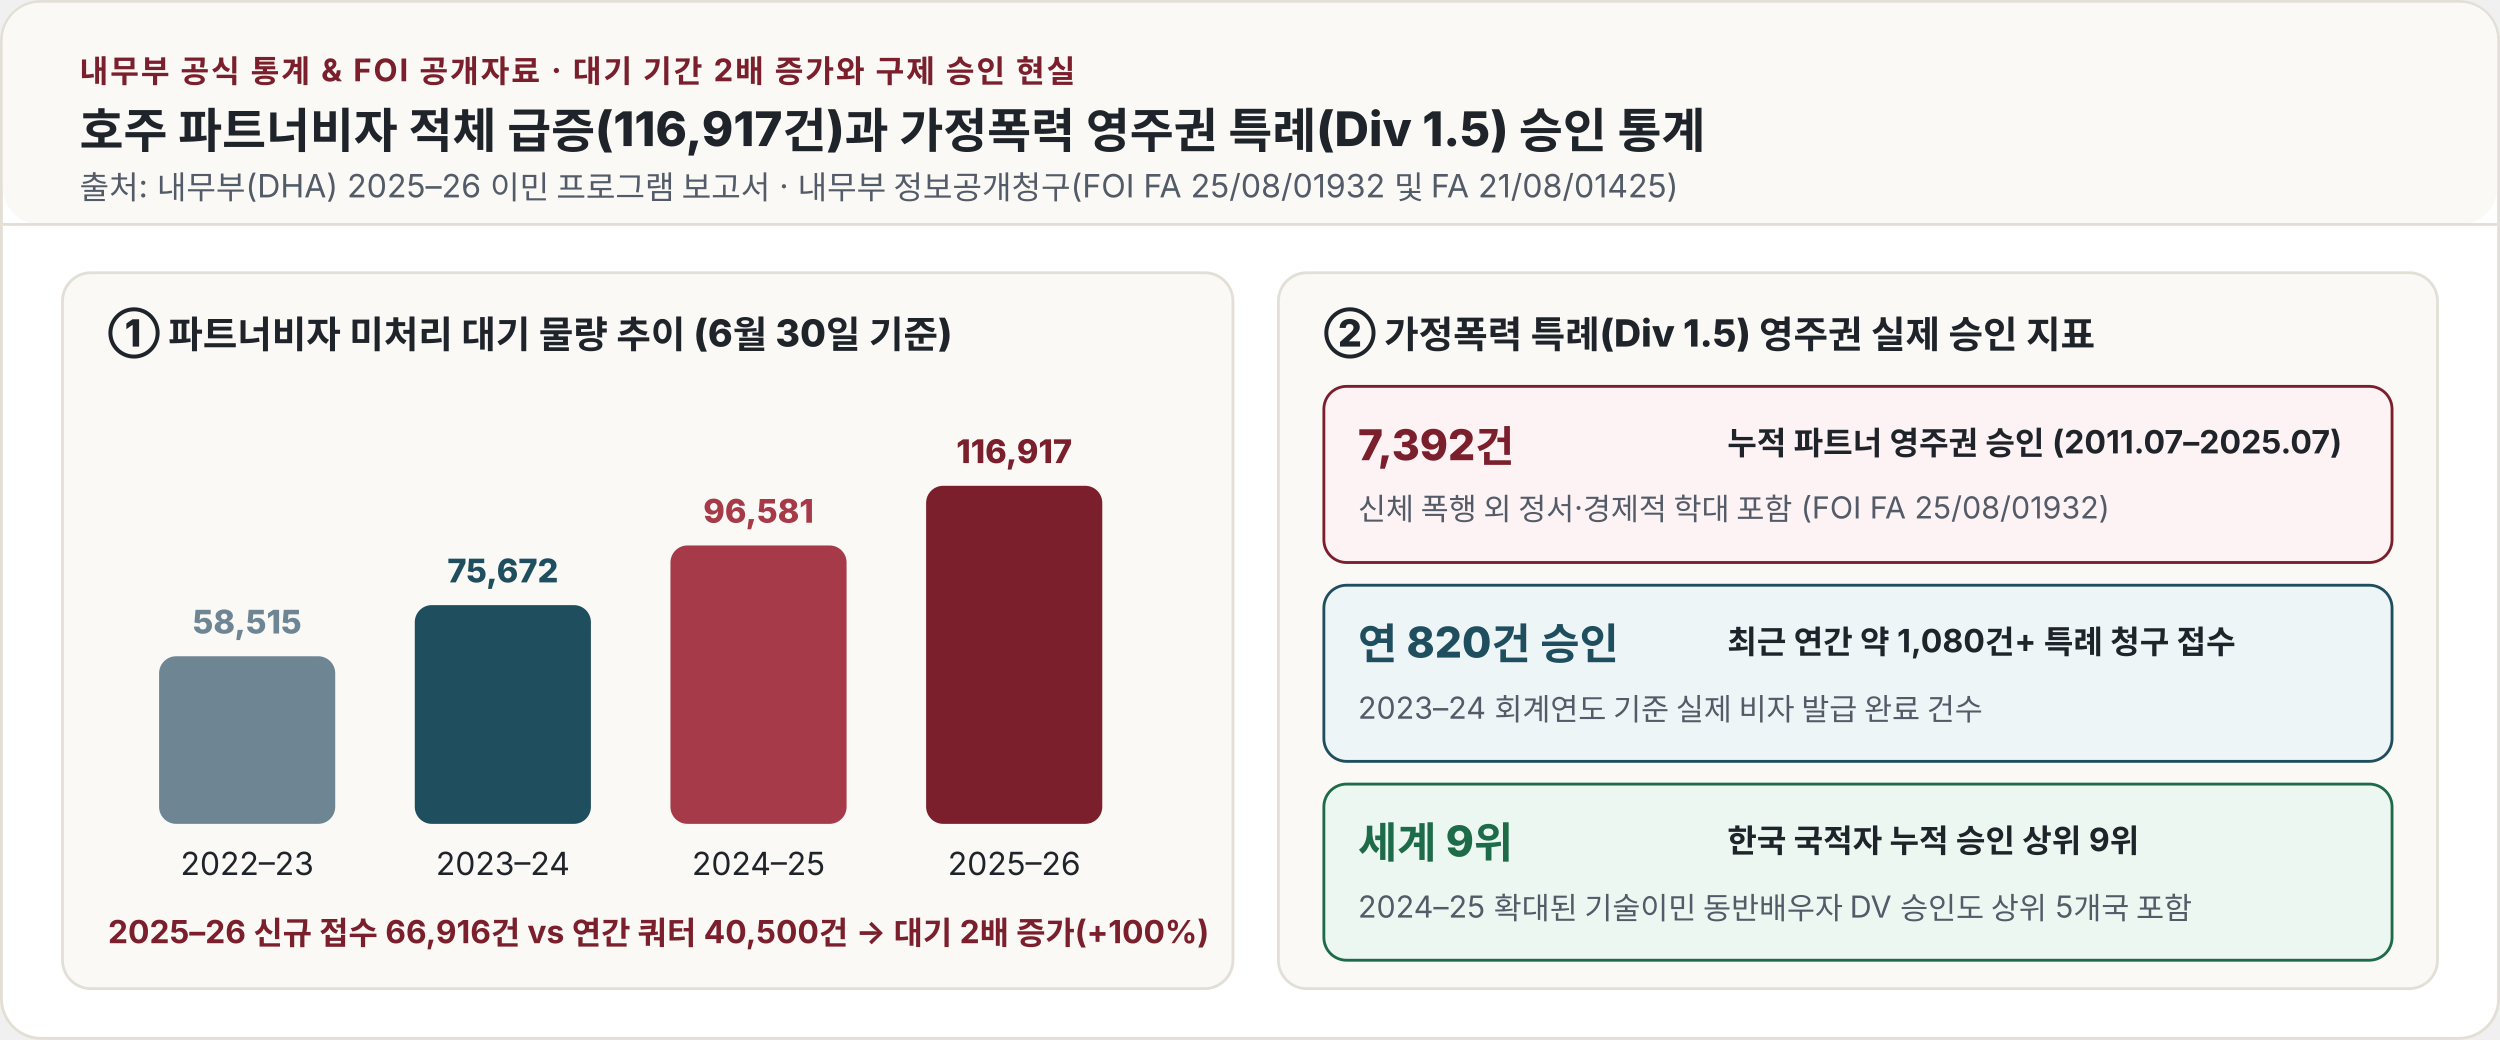
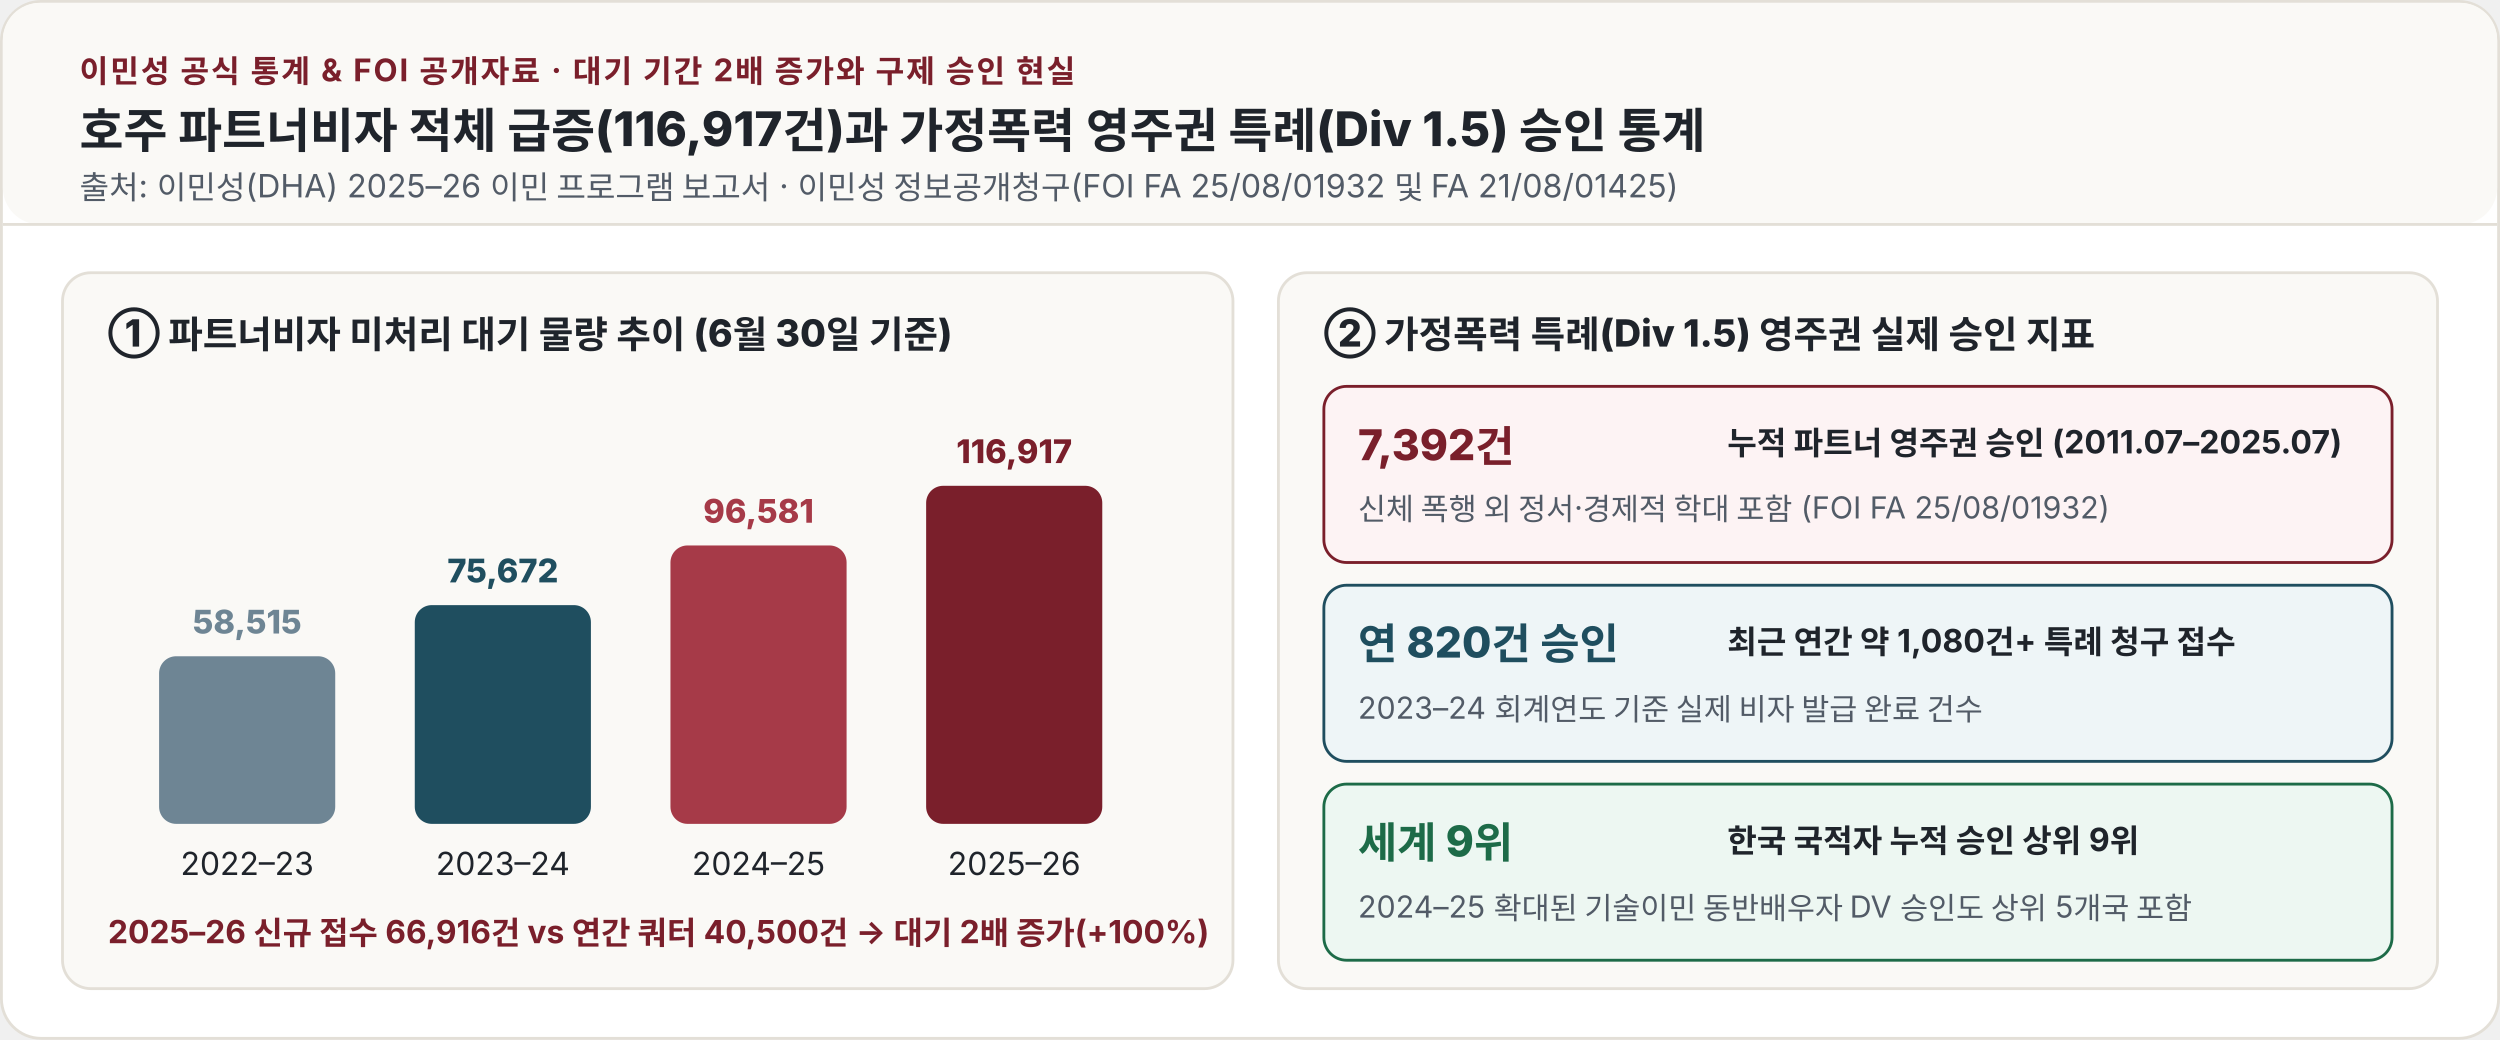
<svg xmlns="http://www.w3.org/2000/svg" viewBox="0 0 880 366" width="100%" role="img" aria-label="호주 파트너비자 적체 급증(116,917건)과 가정폭력 영주권 특례(Div 1.5) 승인 통계" style="max-width:880px;height:auto;display:block;font-family:'Pretendard Variable', 'Inter', -apple-system, BlinkMacSystemFont, 'Segoe UI', sans-serif;">
  <rect x="0.5" y="0.5" width="879" height="365" rx="14" fill="#FFFFFF" stroke="#E3DFD7" stroke-width="1" />
  <rect x="1" y="1" width="878" height="78" rx="13" fill="#FAF9F6" />
  <line x1="1" y1="79" x2="879" y2="79" stroke="#E3DFD7" stroke-width="1" />
-   <text x="28" y="29" font-size="11" font-weight="700" fill="#7A1F2B" letter-spacing="0.06em">내무부 공식 통계 &amp; FOI 공개자료 · 대기 기간 2배 증가와 구제 승인 현실</text>
+   <text x="28" y="29" font-size="11" font-weight="700" fill="#7A1F2B" letter-spacing="0.06em">이민성 공식 통계 &amp; FOI 공개자료 · 대기 기간 2배 증가와 구제 승인 현실</text>
  <text x="28" y="52" font-size="16.8" font-weight="800" fill="#1F242B">호주 파트너비자 적체 급증(116,917건)과 가정폭력 영주권 특례(Div 1.5) 승인 통계</text>
-   <text x="28" y="70" font-size="11.3" fill="#525B67">출처: 내무부(DHA) 2025–26 이민 프로그램 보고서 · 내무부 정보공개청구(FOI FA 25/08/01932 및 FA 21/08/01425)</text>
+   <text x="28" y="70" font-size="11.3" fill="#525B67">출처: 이민성(DHA) 2025–26 이민 프로그램 보고서 · 이민성 정보공개청구(FOI FA 25/08/01932 및 FA 21/08/01425)</text>
  <rect x="22" y="96" width="412" height="252" rx="10" fill="#FAF9F6" stroke="#E3DFD7" stroke-width="1" />
  <text x="38" y="122" font-size="13.2" font-weight="800" fill="#1F242B">① 파트너비자 미처리 대기 물량 추이 (6월 30일 기준)</text>
  <rect x="56" y="231" width="62" height="59" rx="6" fill="#6E8594" />
  <text x="87" y="223" text-anchor="middle" font-size="11.5" font-weight="800" font-family="'JetBrains Mono', 'Inter', monospace" fill="#6E8594">58,515</text>
  <text x="87" y="308" text-anchor="middle" font-size="11.2" font-family="'JetBrains Mono', 'Inter', monospace" fill="#1F242B">2022–23</text>
  <rect x="146" y="213" width="62" height="77" rx="6" fill="#1F4E5F" />
  <text x="177" y="205" text-anchor="middle" font-size="11.5" font-weight="800" font-family="'JetBrains Mono', 'Inter', monospace" fill="#1F4E5F">75,672</text>
  <text x="177" y="308" text-anchor="middle" font-size="11.2" font-family="'JetBrains Mono', 'Inter', monospace" fill="#1F242B">2023–24</text>
  <rect x="236" y="192" width="62" height="98" rx="6" fill="#A63A48" />
  <text x="267" y="184" text-anchor="middle" font-size="11.5" font-weight="800" font-family="'JetBrains Mono', 'Inter', monospace" fill="#A63A48">96,581</text>
  <text x="267" y="308" text-anchor="middle" font-size="11.2" font-family="'JetBrains Mono', 'Inter', monospace" fill="#1F242B">2024–25</text>
  <rect x="326" y="171" width="62" height="119" rx="6" fill="#7A1F2B" />
  <text x="357" y="163" text-anchor="middle" font-size="11.5" font-weight="800" font-family="'JetBrains Mono', 'Inter', monospace" fill="#7A1F2B">116,917</text>
  <text x="357" y="308" text-anchor="middle" font-size="11.2" font-family="'JetBrains Mono', 'Inter', monospace" fill="#1F242B">2025–26</text>
  <text x="38" y="332" font-size="11.2" font-weight="700" fill="#7A1F2B">2025–26 신규 접수 66,916건 vs 연간 쿼터 40,500건 → 대기 2배 증가(+100%)</text>
  <rect x="450" y="96" width="408" height="252" rx="10" fill="#FAF9F6" stroke="#E3DFD7" stroke-width="1" />
  <text x="466" y="122" font-size="13.2" font-weight="800" fill="#1F242B">② 가정폭력 특례(Div 1.5) 영주권 실제 승인 지표</text>
  <rect x="466" y="136" width="376" height="62" rx="8" fill="#FDF3F4" stroke="#7A1F2B" stroke-width="1" />
  <text x="478" y="162" font-size="15" font-weight="800" font-family="'JetBrains Mono', 'Inter', monospace" fill="#7A1F2B">7,392건</text>
  <text x="608" y="160" font-size="11.3" font-weight="700" fill="#1F242B">누적 파트너 영주권 승인 (2011.07–2025.07)</text>
  <text x="478" y="183" font-size="10.7" fill="#525B67">신체 폭행 외 정서·경제적 학대 포함 (FOI FA 25/08/01932)</text>
  <rect x="466" y="206" width="376" height="62" rx="8" fill="#EEF5F7" stroke="#1F4E5F" stroke-width="1" />
  <text x="478" y="232" font-size="15" font-weight="800" font-family="'JetBrains Mono', 'Inter', monospace" fill="#1F4E5F">연 820건 승인</text>
  <text x="608" y="230" font-size="11.3" font-weight="700" fill="#1F242B">최근 연간 약 1,080건+ 특례 청구 접수</text>
  <text x="478" y="253" font-size="10.7" fill="#525B67">2023–24 회계연도 기준 실제 비자 발급 완료 건수</text>
  <rect x="466" y="276" width="376" height="62" rx="8" fill="#EDF7F2" stroke="#1D6B48" stroke-width="1" />
  <text x="478" y="302" font-size="15" font-weight="800" font-family="'JetBrains Mono', 'Inter', monospace" fill="#1D6B48">세계 9위</text>
  <text x="608" y="300" font-size="11.3" font-weight="700" fill="#1F242B">한국 국적자 누적 승인 상위 9위</text>
  <text x="478" y="323" font-size="10.7" fill="#525B67">2024–25 확대된 기술이민 동반배우자 DV 승인도 상위 5개국 포함</text>
</svg>
